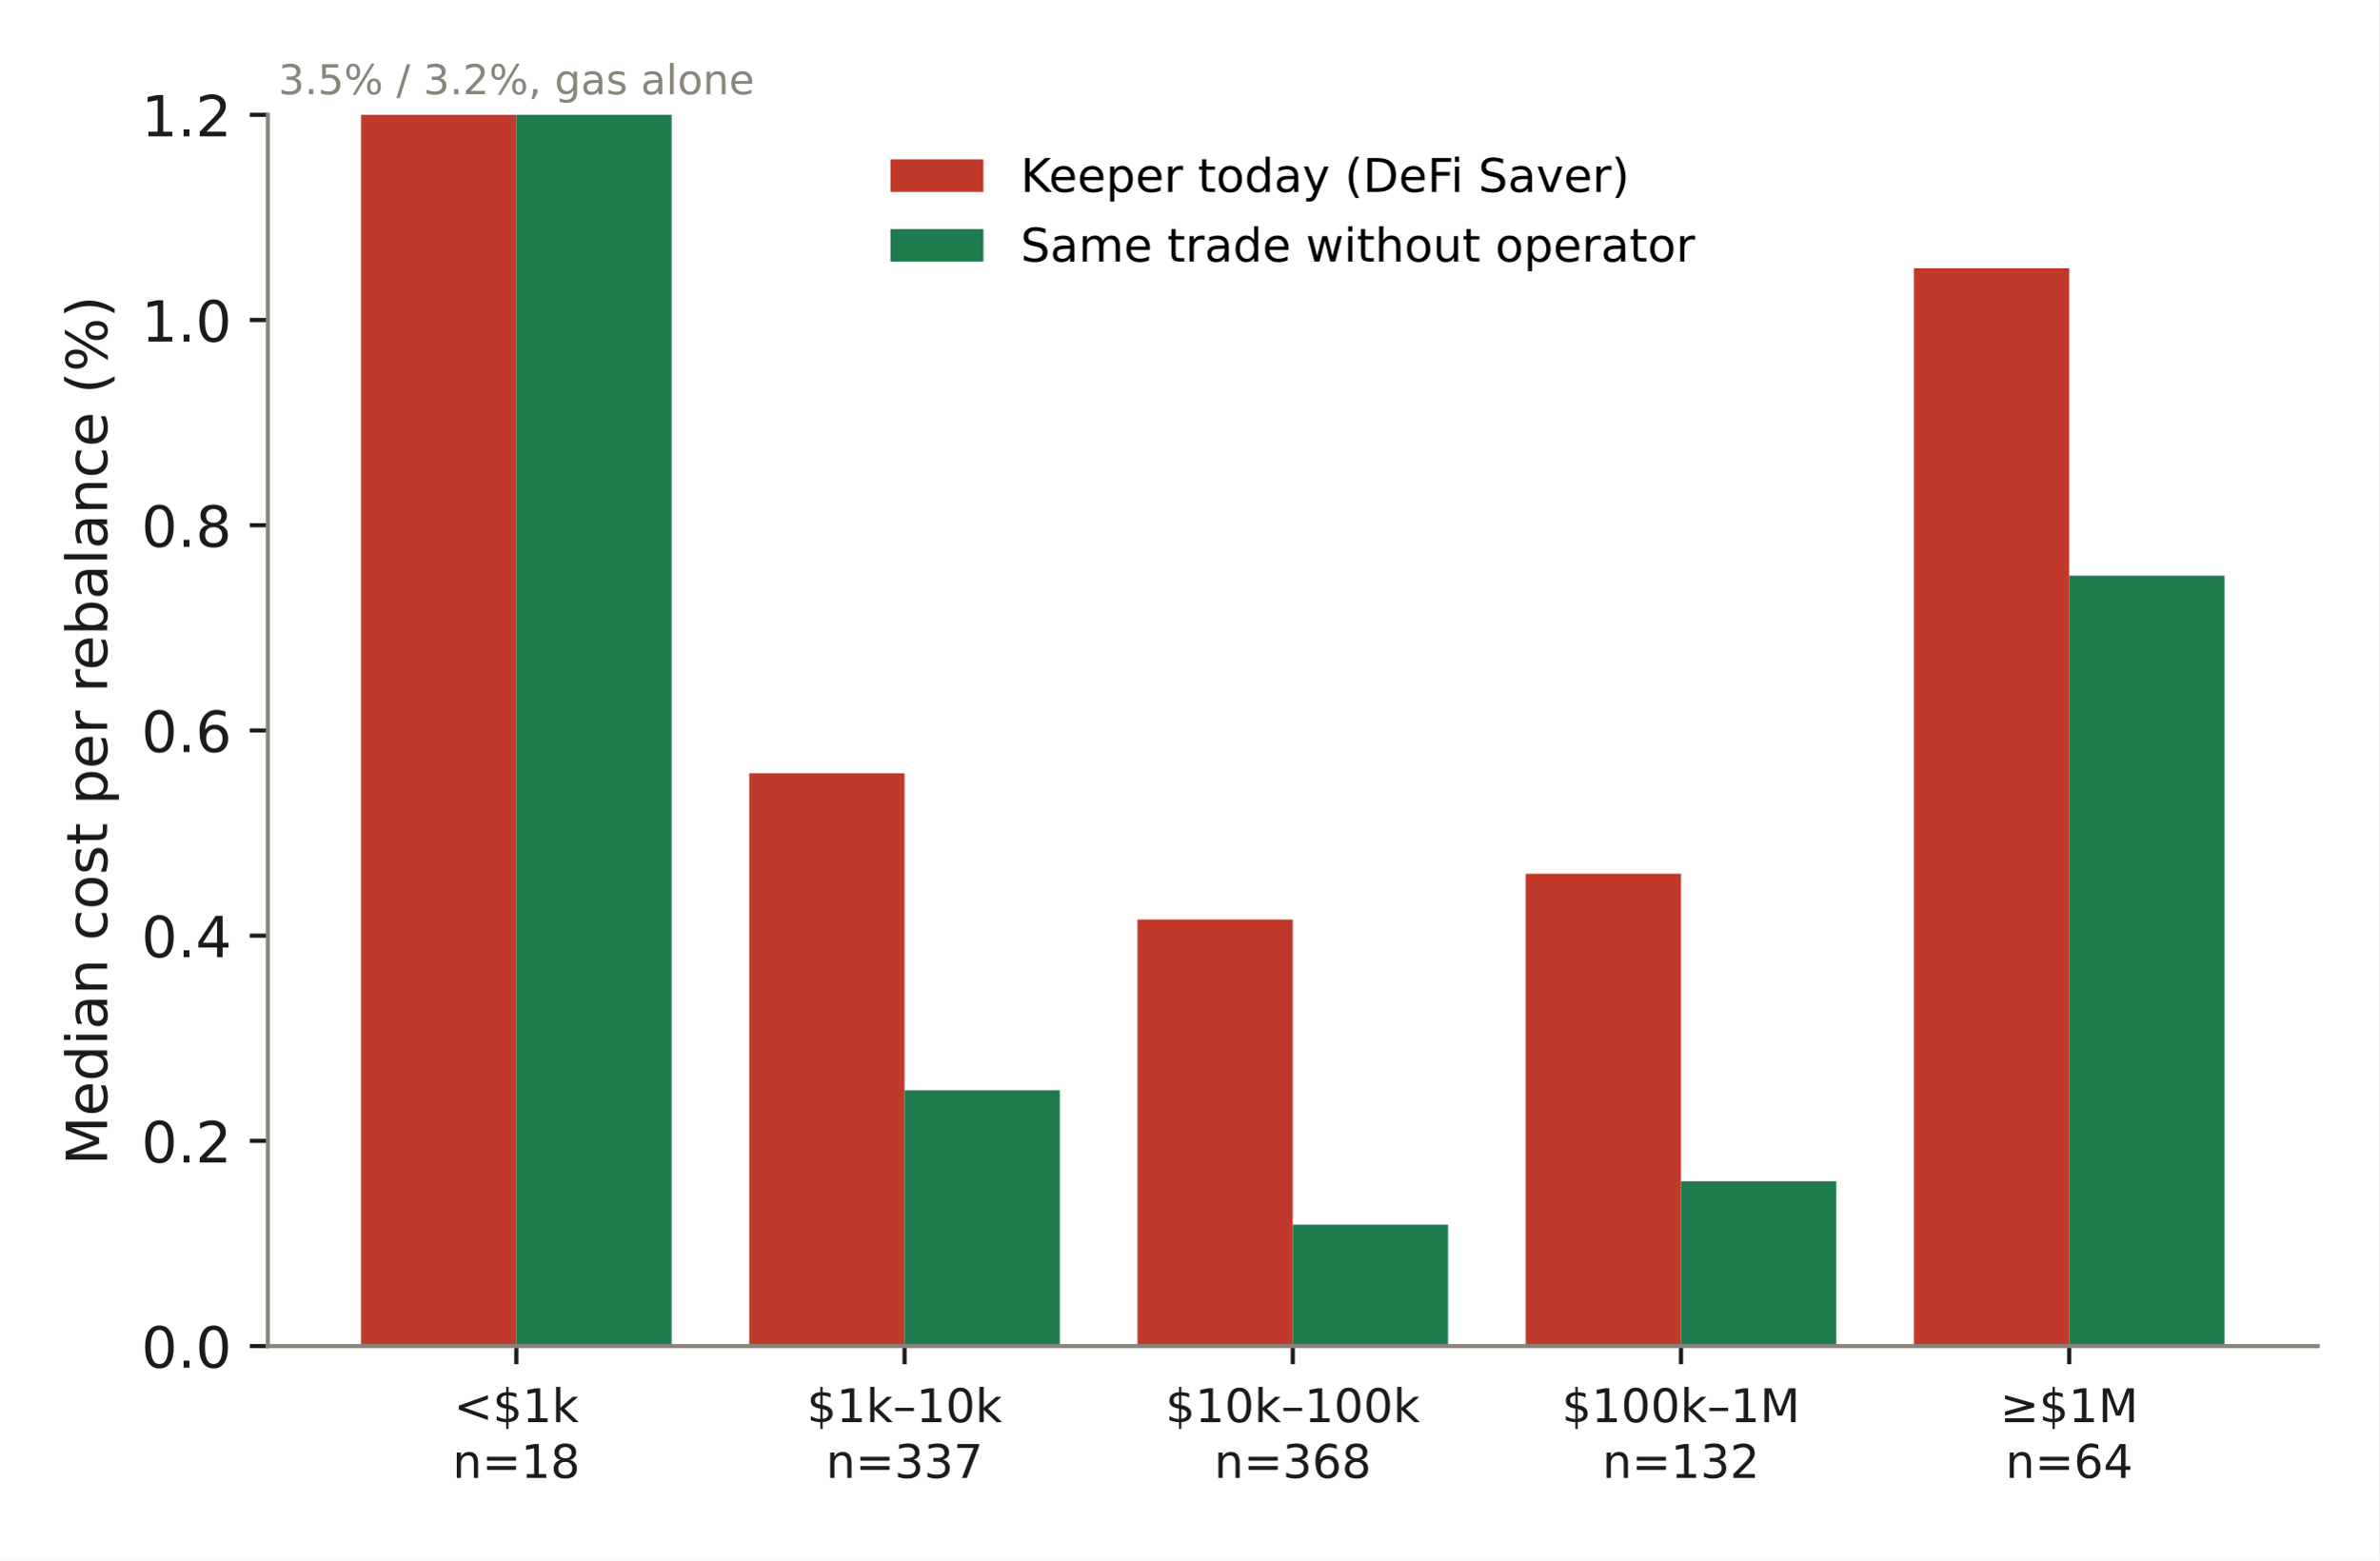
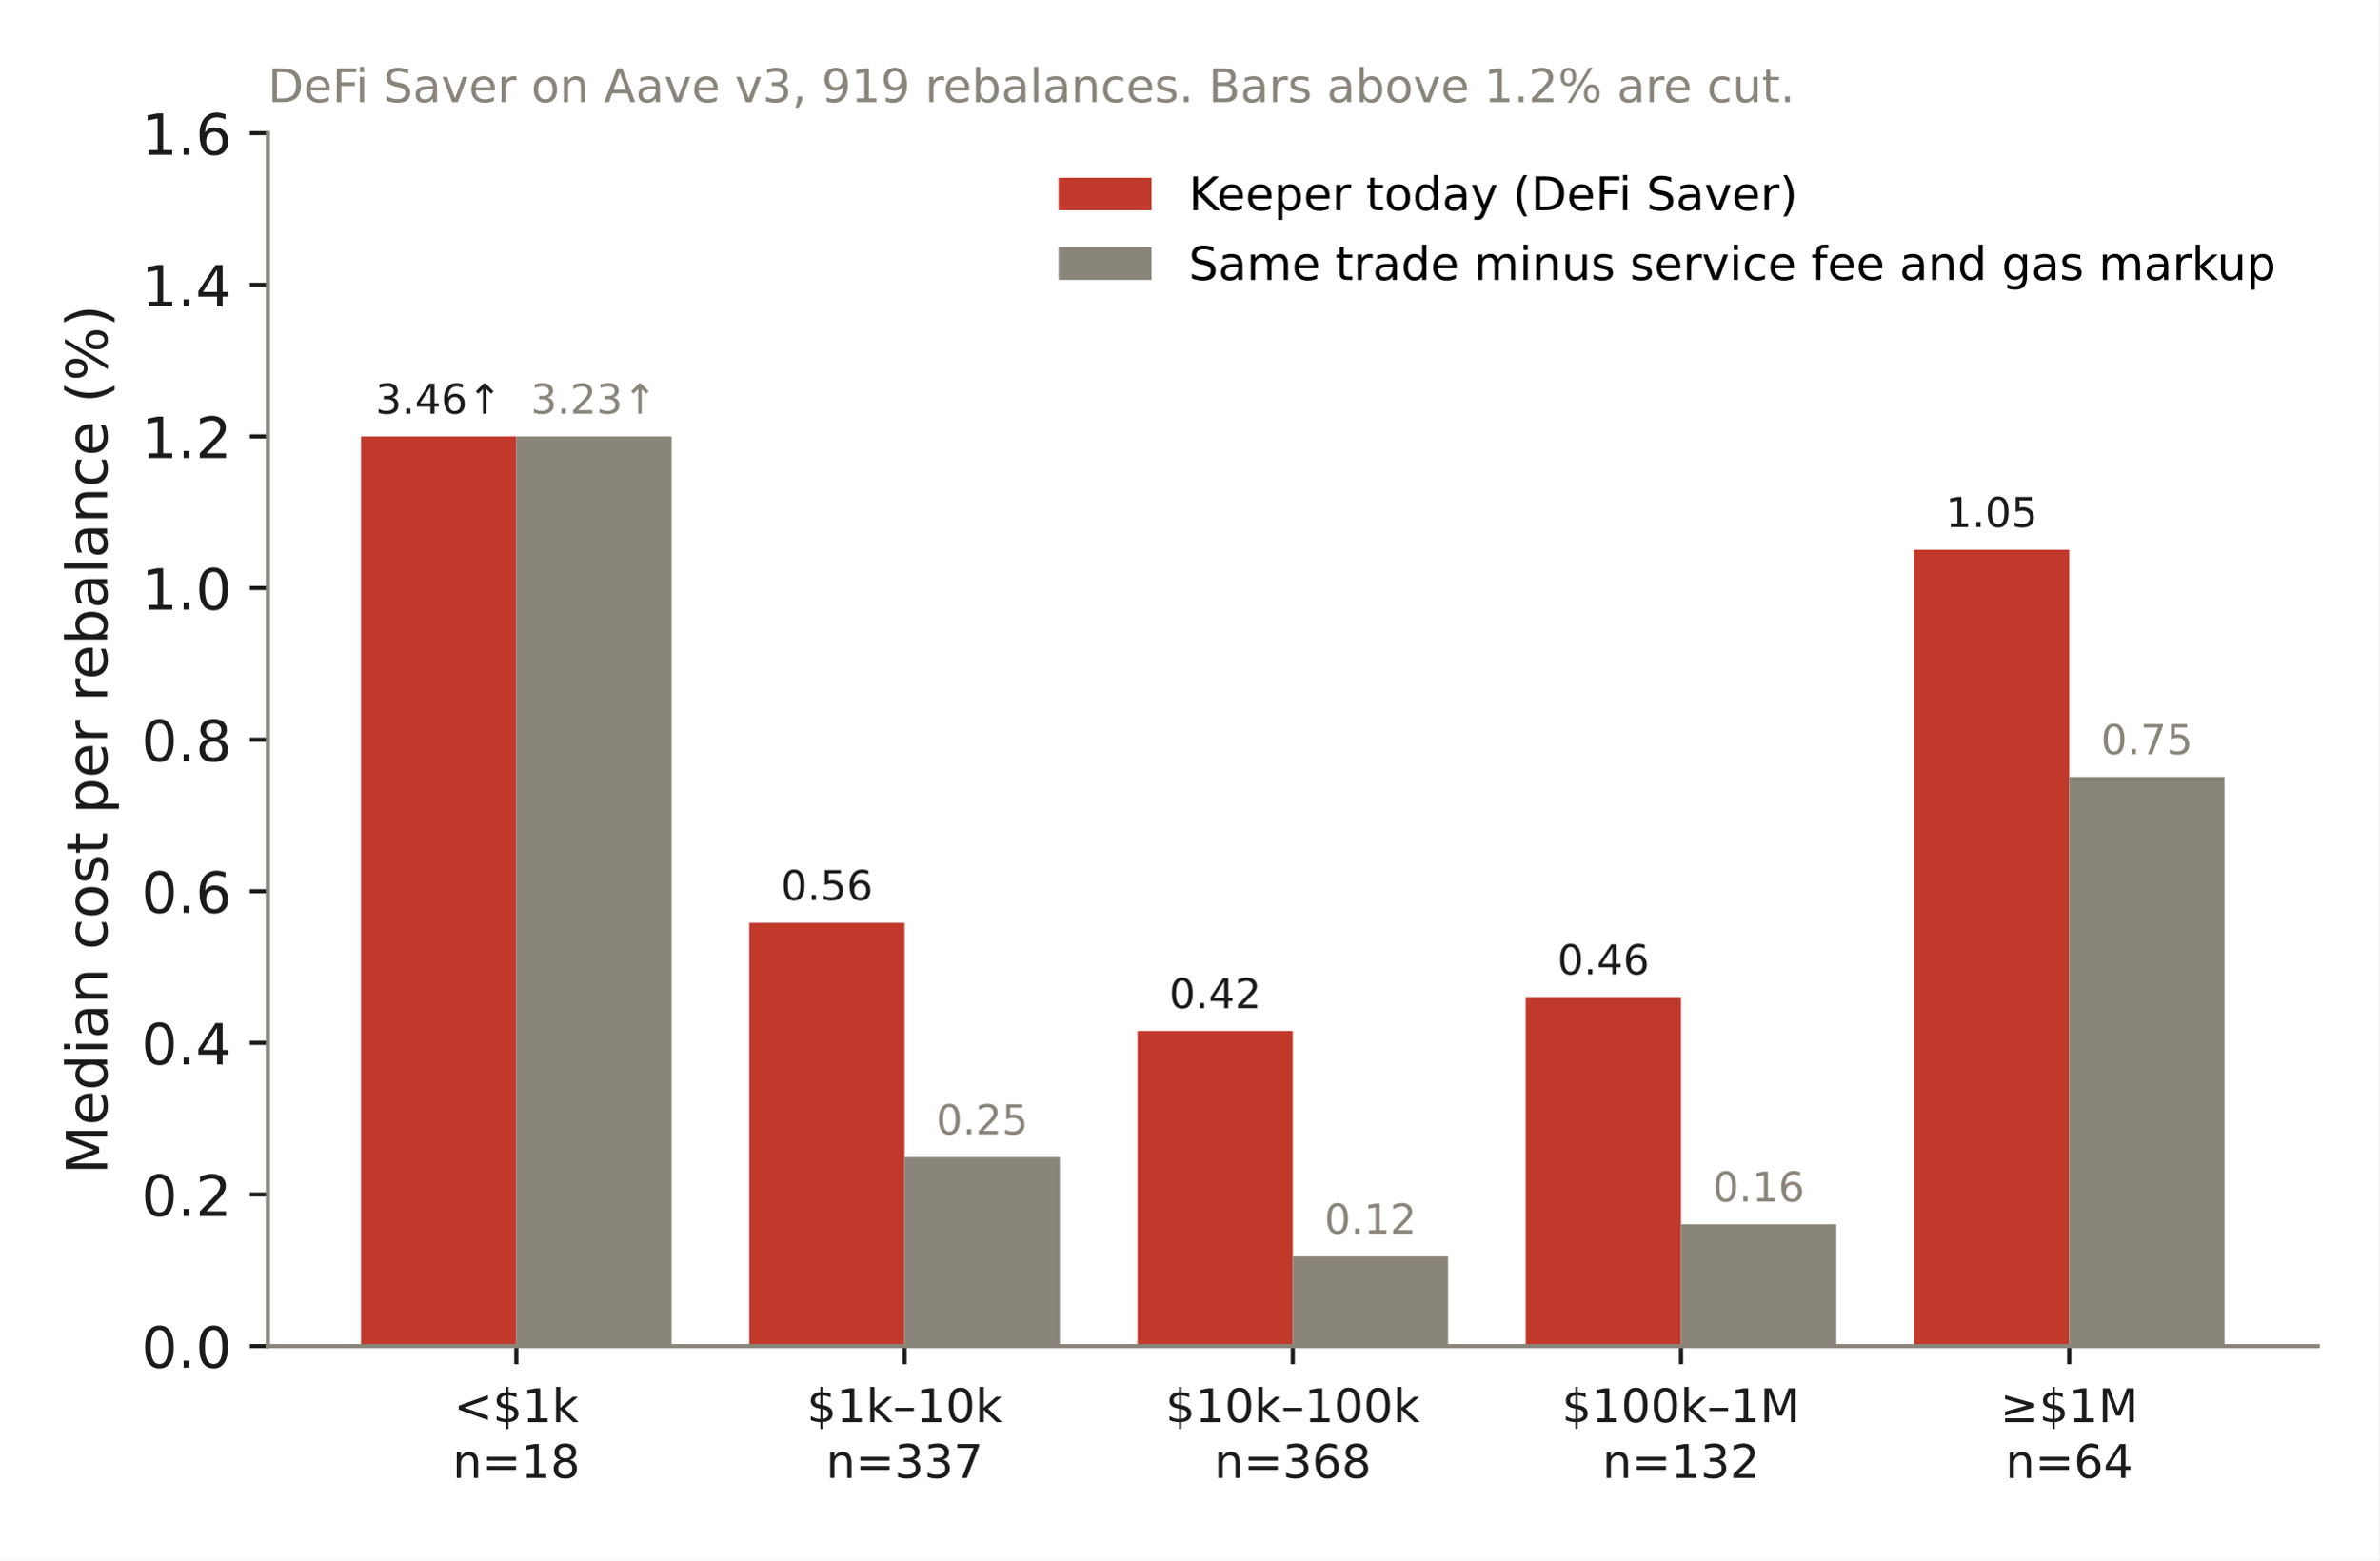
<svg xmlns="http://www.w3.org/2000/svg" xmlns:xlink="http://www.w3.org/1999/xlink" width="460.8pt" height="302.4pt" viewBox="0 0 460.8 302.4" version="1.1">
  <defs>
    <style type="text/css">*{stroke-linejoin: round; stroke-linecap: butt}</style>
  </defs>
  <g id="figure_1">
    <g id="patch_1">
      <path d="M 0 302.4  L 460.8 302.4  L 460.8 0  L 0 0  z " style="fill: #ffffff" />
    </g>
    <g id="axes_1">
      <g id="patch_2">
-         <path d="M 51.88 260.834  L 448.92 260.834  L 448.92 22.241  L 51.88 22.241  z " style="fill: #ffffff" />
+         <path d="M 51.88 260.834  L 448.92 260.834  L 448.92 25.8  L 51.88 25.8  z " style="fill: #ffffff" />
      </g>
      <g id="patch_3">
-         <path d="M 69.927 260.834  L 100.006 260.834  L 100.006 -427.578  L 69.927 -427.578  z " clip-path="url(#p7b1b843a9c)" style="fill: #c0392b" />
+         <path d="M 69.927 260.834  L 100.006 260.834  L 100.006 84.559  L 69.927 84.559  z " clip-path="url(#p935cb41f54)" style="fill: #c0392b" />
      </g>
      <g id="patch_4">
-         <path d="M 145.124 260.834  L 175.203 260.834  L 175.203 149.829  L 145.124 149.829  z " clip-path="url(#p7b1b843a9c)" style="fill: #c0392b" />
+         <path d="M 145.124 260.834  L 175.203 260.834  L 175.203 178.822  L 145.124 178.822  z " clip-path="url(#p935cb41f54)" style="fill: #c0392b" />
      </g>
      <g id="patch_5">
-         <path d="M 220.321 260.834  L 250.4 260.834  L 250.4 178.172  L 220.321 178.172  z " clip-path="url(#p7b1b843a9c)" style="fill: #c0392b" />
+         <path d="M 220.321 260.834  L 250.4 260.834  L 250.4 199.762  L 220.321 199.762  z " clip-path="url(#p935cb41f54)" style="fill: #c0392b" />
      </g>
      <g id="patch_6">
-         <path d="M 295.518 260.834  L 325.597 260.834  L 325.597 169.304  L 295.518 169.304  z " clip-path="url(#p7b1b843a9c)" style="fill: #c0392b" />
+         <path d="M 295.518 260.834  L 325.597 260.834  L 325.597 193.211  L 295.518 193.211  z " clip-path="url(#p935cb41f54)" style="fill: #c0392b" />
      </g>
      <g id="patch_7">
-         <path d="M 370.715 260.834  L 400.794 260.834  L 400.794 51.976  L 370.715 51.976  z " clip-path="url(#p7b1b843a9c)" style="fill: #c0392b" />
+         <path d="M 370.715 260.834  L 400.794 260.834  L 400.794 106.527  L 370.715 106.527  z " clip-path="url(#p935cb41f54)" style="fill: #c0392b" />
      </g>
      <g id="patch_8">
-         <path d="M 100.006 260.834  L 130.085 260.834  L 130.085 -381.074  L 100.006 -381.074  z " clip-path="url(#p7b1b843a9c)" style="fill: #1f7a4d" />
+         <path d="M 100.006 260.834  L 130.085 260.834  L 130.085 84.559  L 100.006 84.559  z " clip-path="url(#p935cb41f54)" style="fill: #8a857b" />
      </g>
      <g id="patch_9">
-         <path d="M 175.203 260.834  L 205.282 260.834  L 205.282 211.263  L 175.203 211.263  z " clip-path="url(#p7b1b843a9c)" style="fill: #1f7a4d" />
+         <path d="M 175.203 260.834  L 205.282 260.834  L 205.282 224.21  L 175.203 224.21  z " clip-path="url(#p935cb41f54)" style="fill: #8a857b" />
      </g>
      <g id="patch_10">
-         <path d="M 250.4 260.834  L 280.479 260.834  L 280.479 237.301  L 250.4 237.301  z " clip-path="url(#p7b1b843a9c)" style="fill: #1f7a4d" />
+         <path d="M 250.4 260.834  L 280.479 260.834  L 280.479 243.448  L 250.4 243.448  z " clip-path="url(#p935cb41f54)" style="fill: #8a857b" />
      </g>
      <g id="patch_11">
-         <path d="M 325.597 260.834  L 355.676 260.834  L 355.676 228.894  L 325.597 228.894  z " clip-path="url(#p7b1b843a9c)" style="fill: #1f7a4d" />
+         <path d="M 325.597 260.834  L 355.676 260.834  L 355.676 237.236  L 325.597 237.236  z " clip-path="url(#p935cb41f54)" style="fill: #8a857b" />
      </g>
      <g id="patch_12">
-         <path d="M 400.794 260.834  L 430.873 260.834  L 430.873 111.554  L 400.794 111.554  z " clip-path="url(#p7b1b843a9c)" style="fill: #1f7a4d" />
+         <path d="M 400.794 260.834  L 430.873 260.834  L 430.873 150.544  L 400.794 150.544  z " clip-path="url(#p935cb41f54)" style="fill: #8a857b" />
      </g>
      <g id="matplotlib.axis_1">
        <g id="xtick_1">
          <g id="line2d_1">
            <defs>
-               <path id="md83f363d91" d="M 0 0  L 0 3.5  " style="stroke: #1c1b19; stroke-width: 0.8" />
+               <path id="m883c295b01" d="M 0 0  L 0 3.5  " style="stroke: #1c1b19; stroke-width: 0.8" />
            </defs>
            <g>
-               <use xlink:href="#md83f363d91" x="100.006" y="260.834" style="fill: #1c1b19; stroke: #1c1b19; stroke-width: 0.8" />
+               <use xlink:href="#m883c295b01" x="100.006" y="260.834" style="fill: #1c1b19; stroke: #1c1b19; stroke-width: 0.8" />
            </g>
          </g>
          <g id="text_1">
            <text style="font-size: 9px; font-family: 'DejaVu Sans', 'Bitstream Vera Sans', 'Computer Modern Sans Serif', 'Lucida Grande', 'Verdana', 'Geneva', 'Lucid', 'Arial', 'Helvetica', 'Avant Garde', sans-serif; fill: #1c1b19" transform="translate(87.90317 275.5738)">&lt;$1k</text>
            <text style="font-size: 9px; font-family: 'DejaVu Sans', 'Bitstream Vera Sans', 'Computer Modern Sans Serif', 'Lucida Grande', 'Verdana', 'Geneva', 'Lucid', 'Arial', 'Helvetica', 'Avant Garde', sans-serif; fill: #1c1b19" transform="translate(87.65708 286.3756)">n=18</text>
          </g>
        </g>
        <g id="xtick_2">
          <g id="line2d_2">
            <g>
-               <use xlink:href="#md83f363d91" x="175.203" y="260.834" style="fill: #1c1b19; stroke: #1c1b19; stroke-width: 0.8" />
+               <use xlink:href="#m883c295b01" x="175.203" y="260.834" style="fill: #1c1b19; stroke: #1c1b19; stroke-width: 0.8" />
            </g>
          </g>
          <g id="text_2">
            <text style="font-size: 9px; font-family: 'DejaVu Sans', 'Bitstream Vera Sans', 'Computer Modern Sans Serif', 'Lucida Grande', 'Verdana', 'Geneva', 'Lucid', 'Arial', 'Helvetica', 'Avant Garde', sans-serif; fill: #1c1b19" transform="translate(156.289 275.5738)">$1k–10k</text>
            <text style="font-size: 9px; font-family: 'DejaVu Sans', 'Bitstream Vera Sans', 'Computer Modern Sans Serif', 'Lucida Grande', 'Verdana', 'Geneva', 'Lucid', 'Arial', 'Helvetica', 'Avant Garde', sans-serif; fill: #1c1b19" transform="translate(159.9909 286.3756)">n=337</text>
          </g>
        </g>
        <g id="xtick_3">
          <g id="line2d_3">
            <g>
-               <use xlink:href="#md83f363d91" x="250.4" y="260.834" style="fill: #1c1b19; stroke: #1c1b19; stroke-width: 0.8" />
+               <use xlink:href="#m883c295b01" x="250.4" y="260.834" style="fill: #1c1b19; stroke: #1c1b19; stroke-width: 0.8" />
            </g>
          </g>
          <g id="text_3">
            <text style="font-size: 9px; font-family: 'DejaVu Sans', 'Bitstream Vera Sans', 'Computer Modern Sans Serif', 'Lucida Grande', 'Verdana', 'Geneva', 'Lucid', 'Arial', 'Helvetica', 'Avant Garde', sans-serif; fill: #1c1b19" transform="translate(225.7597 275.5738)">$10k–100k</text>
            <text style="font-size: 9px; font-family: 'DejaVu Sans', 'Bitstream Vera Sans', 'Computer Modern Sans Serif', 'Lucida Grande', 'Verdana', 'Geneva', 'Lucid', 'Arial', 'Helvetica', 'Avant Garde', sans-serif; fill: #1c1b19" transform="translate(235.1879 286.3756)">n=368</text>
          </g>
        </g>
        <g id="xtick_4">
          <g id="line2d_4">
            <g>
-               <use xlink:href="#md83f363d91" x="325.597" y="260.834" style="fill: #1c1b19; stroke: #1c1b19; stroke-width: 0.8" />
+               <use xlink:href="#m883c295b01" x="325.597" y="260.834" style="fill: #1c1b19; stroke: #1c1b19; stroke-width: 0.8" />
            </g>
          </g>
          <g id="text_4">
            <text style="font-size: 9px; font-family: 'DejaVu Sans', 'Bitstream Vera Sans', 'Computer Modern Sans Serif', 'Lucida Grande', 'Verdana', 'Geneva', 'Lucid', 'Arial', 'Helvetica', 'Avant Garde', sans-serif; fill: #1c1b19" transform="translate(302.5429 275.5738)">$100k–1M</text>
            <text style="font-size: 9px; font-family: 'DejaVu Sans', 'Bitstream Vera Sans', 'Computer Modern Sans Serif', 'Lucida Grande', 'Verdana', 'Geneva', 'Lucid', 'Arial', 'Helvetica', 'Avant Garde', sans-serif; fill: #1c1b19" transform="translate(310.3849 286.3756)">n=132</text>
          </g>
        </g>
        <g id="xtick_5">
          <g id="line2d_5">
            <g>
-               <use xlink:href="#md83f363d91" x="400.794" y="260.834" style="fill: #1c1b19; stroke: #1c1b19; stroke-width: 0.8" />
+               <use xlink:href="#m883c295b01" x="400.794" y="260.834" style="fill: #1c1b19; stroke: #1c1b19; stroke-width: 0.8" />
            </g>
          </g>
          <g id="text_5">
            <text style="font-size: 9px; font-family: 'DejaVu Sans', 'Bitstream Vera Sans', 'Computer Modern Sans Serif', 'Lucida Grande', 'Verdana', 'Geneva', 'Lucid', 'Arial', 'Helvetica', 'Avant Garde', sans-serif; fill: #1c1b19" transform="translate(387.4142 275.5738)">≥$1M</text>
            <text style="font-size: 9px; font-family: 'DejaVu Sans', 'Bitstream Vera Sans', 'Computer Modern Sans Serif', 'Lucida Grande', 'Verdana', 'Geneva', 'Lucid', 'Arial', 'Helvetica', 'Avant Garde', sans-serif; fill: #1c1b19" transform="translate(388.445 286.3756)">n=64</text>
          </g>
        </g>
      </g>
      <g id="matplotlib.axis_2">
        <g id="ytick_1">
          <g id="line2d_6">
            <defs>
-               <path id="mbcd2984a86" d="M 0 0  L -3.5 0  " style="stroke: #1c1b19; stroke-width: 0.8" />
+               <path id="m21ddd42586" d="M 0 0  L -3.5 0  " style="stroke: #1c1b19; stroke-width: 0.8" />
            </defs>
            <g>
-               <use xlink:href="#mbcd2984a86" x="51.88" y="260.834" style="fill: #1c1b19; stroke: #1c1b19; stroke-width: 0.8" />
+               <use xlink:href="#m21ddd42586" x="51.88" y="260.834" style="fill: #1c1b19; stroke: #1c1b19; stroke-width: 0.8" />
            </g>
          </g>
          <g id="text_6">
            <text style="font-size: 11px; font-family: 'DejaVu Sans', 'Bitstream Vera Sans', 'Computer Modern Sans Serif', 'Lucida Grande', 'Verdana', 'Geneva', 'Lucid', 'Arial', 'Helvetica', 'Avant Garde', sans-serif; text-anchor: end; fill: #1c1b19" x="44.88" y="265.013" transform="rotate(-0 44.88 265.0131)">0.0</text>
          </g>
        </g>
        <g id="ytick_2">
          <g id="line2d_7">
            <g>
-               <use xlink:href="#mbcd2984a86" x="51.88" y="221.069" style="fill: #1c1b19; stroke: #1c1b19; stroke-width: 0.8" />
+               <use xlink:href="#m21ddd42586" x="51.88" y="231.455" style="fill: #1c1b19; stroke: #1c1b19; stroke-width: 0.8" />
            </g>
          </g>
          <g id="text_7">
-             <text style="font-size: 11px; font-family: 'DejaVu Sans', 'Bitstream Vera Sans', 'Computer Modern Sans Serif', 'Lucida Grande', 'Verdana', 'Geneva', 'Lucid', 'Arial', 'Helvetica', 'Avant Garde', sans-serif; text-anchor: end; fill: #1c1b19" x="44.88" y="225.247" transform="rotate(-0 44.88 225.2475)">0.2</text>
+             <text style="font-size: 11px; font-family: 'DejaVu Sans', 'Bitstream Vera Sans', 'Computer Modern Sans Serif', 'Lucida Grande', 'Verdana', 'Geneva', 'Lucid', 'Arial', 'Helvetica', 'Avant Garde', sans-serif; text-anchor: end; fill: #1c1b19" x="44.88" y="235.634" transform="rotate(-0 44.88 235.6338)">0.2</text>
          </g>
        </g>
        <g id="ytick_3">
          <g id="line2d_8">
            <g>
-               <use xlink:href="#mbcd2984a86" x="51.88" y="181.303" style="fill: #1c1b19; stroke: #1c1b19; stroke-width: 0.8" />
+               <use xlink:href="#m21ddd42586" x="51.88" y="202.076" style="fill: #1c1b19; stroke: #1c1b19; stroke-width: 0.8" />
            </g>
          </g>
          <g id="text_8">
-             <text style="font-size: 11px; font-family: 'DejaVu Sans', 'Bitstream Vera Sans', 'Computer Modern Sans Serif', 'Lucida Grande', 'Verdana', 'Geneva', 'Lucid', 'Arial', 'Helvetica', 'Avant Garde', sans-serif; text-anchor: end; fill: #1c1b19" x="44.88" y="185.482" transform="rotate(-0 44.88 185.4819)">0.4</text>
+             <text style="font-size: 11px; font-family: 'DejaVu Sans', 'Bitstream Vera Sans', 'Computer Modern Sans Serif', 'Lucida Grande', 'Verdana', 'Geneva', 'Lucid', 'Arial', 'Helvetica', 'Avant Garde', sans-serif; text-anchor: end; fill: #1c1b19" x="44.88" y="206.254" transform="rotate(-0 44.88 206.2545)">0.4</text>
          </g>
        </g>
        <g id="ytick_4">
          <g id="line2d_9">
            <g>
-               <use xlink:href="#mbcd2984a86" x="51.88" y="141.538" style="fill: #1c1b19; stroke: #1c1b19; stroke-width: 0.8" />
+               <use xlink:href="#m21ddd42586" x="51.88" y="172.696" style="fill: #1c1b19; stroke: #1c1b19; stroke-width: 0.8" />
            </g>
          </g>
          <g id="text_9">
-             <text style="font-size: 11px; font-family: 'DejaVu Sans', 'Bitstream Vera Sans', 'Computer Modern Sans Serif', 'Lucida Grande', 'Verdana', 'Geneva', 'Lucid', 'Arial', 'Helvetica', 'Avant Garde', sans-serif; text-anchor: end; fill: #1c1b19" x="44.88" y="145.716" transform="rotate(-0 44.88 145.7163)">0.6</text>
+             <text style="font-size: 11px; font-family: 'DejaVu Sans', 'Bitstream Vera Sans', 'Computer Modern Sans Serif', 'Lucida Grande', 'Verdana', 'Geneva', 'Lucid', 'Arial', 'Helvetica', 'Avant Garde', sans-serif; text-anchor: end; fill: #1c1b19" x="44.88" y="176.875" transform="rotate(-0 44.88 176.8752)">0.6</text>
          </g>
        </g>
        <g id="ytick_5">
          <g id="line2d_10">
            <g>
-               <use xlink:href="#mbcd2984a86" x="51.88" y="101.772" style="fill: #1c1b19; stroke: #1c1b19; stroke-width: 0.8" />
+               <use xlink:href="#m21ddd42586" x="51.88" y="143.317" style="fill: #1c1b19; stroke: #1c1b19; stroke-width: 0.8" />
            </g>
          </g>
          <g id="text_10">
-             <text style="font-size: 11px; font-family: 'DejaVu Sans', 'Bitstream Vera Sans', 'Computer Modern Sans Serif', 'Lucida Grande', 'Verdana', 'Geneva', 'Lucid', 'Arial', 'Helvetica', 'Avant Garde', sans-serif; text-anchor: end; fill: #1c1b19" x="44.88" y="105.951" transform="rotate(-0 44.88 105.9507)">0.8</text>
+             <text style="font-size: 11px; font-family: 'DejaVu Sans', 'Bitstream Vera Sans', 'Computer Modern Sans Serif', 'Lucida Grande', 'Verdana', 'Geneva', 'Lucid', 'Arial', 'Helvetica', 'Avant Garde', sans-serif; text-anchor: end; fill: #1c1b19" x="44.88" y="147.496" transform="rotate(-0 44.88 147.4959)">0.8</text>
          </g>
        </g>
        <g id="ytick_6">
          <g id="line2d_11">
            <g>
-               <use xlink:href="#mbcd2984a86" x="51.88" y="62.006" style="fill: #1c1b19; stroke: #1c1b19; stroke-width: 0.8" />
+               <use xlink:href="#m21ddd42586" x="51.88" y="113.938" style="fill: #1c1b19; stroke: #1c1b19; stroke-width: 0.8" />
            </g>
          </g>
          <g id="text_11">
-             <text style="font-size: 11px; font-family: 'DejaVu Sans', 'Bitstream Vera Sans', 'Computer Modern Sans Serif', 'Lucida Grande', 'Verdana', 'Geneva', 'Lucid', 'Arial', 'Helvetica', 'Avant Garde', sans-serif; text-anchor: end; fill: #1c1b19" x="44.88" y="66.185" transform="rotate(-0 44.88 66.18511)">1.0</text>
+             <text style="font-size: 11px; font-family: 'DejaVu Sans', 'Bitstream Vera Sans', 'Computer Modern Sans Serif', 'Lucida Grande', 'Verdana', 'Geneva', 'Lucid', 'Arial', 'Helvetica', 'Avant Garde', sans-serif; text-anchor: end; fill: #1c1b19" x="44.88" y="118.117" transform="rotate(-0 44.88 118.1166)">1.0</text>
          </g>
        </g>
        <g id="ytick_7">
          <g id="line2d_12">
            <g>
-               <use xlink:href="#mbcd2984a86" x="51.88" y="22.241" style="fill: #1c1b19; stroke: #1c1b19; stroke-width: 0.8" />
+               <use xlink:href="#m21ddd42586" x="51.88" y="84.559" style="fill: #1c1b19; stroke: #1c1b19; stroke-width: 0.8" />
            </g>
          </g>
          <g id="text_12">
-             <text style="font-size: 11px; font-family: 'DejaVu Sans', 'Bitstream Vera Sans', 'Computer Modern Sans Serif', 'Lucida Grande', 'Verdana', 'Geneva', 'Lucid', 'Arial', 'Helvetica', 'Avant Garde', sans-serif; text-anchor: end; fill: #1c1b19" x="44.88" y="26.42" transform="rotate(-0 44.88 26.41951)">1.2</text>
-           </g>
-         </g>
-         <g id="text_13">
-           <text style="font-size: 11px; font-family: 'DejaVu Sans', 'Bitstream Vera Sans', 'Computer Modern Sans Serif', 'Lucida Grande', 'Verdana', 'Geneva', 'Lucid', 'Arial', 'Helvetica', 'Avant Garde', sans-serif; text-anchor: middle; fill: #1c1b19" x="20.744" y="141.538" transform="rotate(-90 20.74398 141.5376)">Median cost per rebalance (%)</text>
+             <text style="font-size: 11px; font-family: 'DejaVu Sans', 'Bitstream Vera Sans', 'Computer Modern Sans Serif', 'Lucida Grande', 'Verdana', 'Geneva', 'Lucid', 'Arial', 'Helvetica', 'Avant Garde', sans-serif; text-anchor: end; fill: #1c1b19" x="44.88" y="88.737" transform="rotate(-0 44.88 88.73731)">1.2</text>
+           </g>
+         </g>
+         <g id="ytick_8">
+           <g id="line2d_13">
+             <g>
+               <use xlink:href="#m21ddd42586" x="51.88" y="55.179" style="fill: #1c1b19; stroke: #1c1b19; stroke-width: 0.8" />
+             </g>
+           </g>
+           <g id="text_13">
+             <text style="font-size: 11px; font-family: 'DejaVu Sans', 'Bitstream Vera Sans', 'Computer Modern Sans Serif', 'Lucida Grande', 'Verdana', 'Geneva', 'Lucid', 'Arial', 'Helvetica', 'Avant Garde', sans-serif; text-anchor: end; fill: #1c1b19" x="44.88" y="59.358" transform="rotate(-0 44.88 59.35801)">1.4</text>
+           </g>
+         </g>
+         <g id="ytick_9">
+           <g id="line2d_14">
+             <g>
+               <use xlink:href="#m21ddd42586" x="51.88" y="25.8" style="fill: #1c1b19; stroke: #1c1b19; stroke-width: 0.8" />
+             </g>
+           </g>
+           <g id="text_14">
+             <text style="font-size: 11px; font-family: 'DejaVu Sans', 'Bitstream Vera Sans', 'Computer Modern Sans Serif', 'Lucida Grande', 'Verdana', 'Geneva', 'Lucid', 'Arial', 'Helvetica', 'Avant Garde', sans-serif; text-anchor: end; fill: #1c1b19" x="44.88" y="29.979" transform="rotate(-0 44.88 29.97871)">1.6</text>
+           </g>
+         </g>
+         <g id="text_15">
+           <text style="font-size: 11px; font-family: 'DejaVu Sans', 'Bitstream Vera Sans', 'Computer Modern Sans Serif', 'Lucida Grande', 'Verdana', 'Geneva', 'Lucid', 'Arial', 'Helvetica', 'Avant Garde', sans-serif; text-anchor: middle; fill: #1c1b19" x="20.744" y="143.317" transform="rotate(-90 20.74398 143.3172)">Median cost per rebalance (%)</text>
        </g>
      </g>
      <g id="patch_13">
-         <path d="M 51.88 260.834  L 51.88 22.241  " style="fill: none; stroke: #8a857b; stroke-width: 0.8; stroke-linejoin: miter; stroke-linecap: square" />
+         <path d="M 51.88 260.834  L 51.88 25.8  " style="fill: none; stroke: #8a857b; stroke-width: 0.8; stroke-linejoin: miter; stroke-linecap: square" />
      </g>
      <g id="patch_14">
        <path d="M 51.88 260.834  L 448.92 260.834  " style="fill: none; stroke: #8a857b; stroke-width: 0.8; stroke-linejoin: miter; stroke-linecap: square" />
      </g>
-       <g id="text_14">
-         <text style="font-size: 8px; font-family: 'DejaVu Sans', 'Bitstream Vera Sans', 'Computer Modern Sans Serif', 'Lucida Grande', 'Verdana', 'Geneva', 'Lucid', 'Arial', 'Helvetica', 'Avant Garde', sans-serif; text-anchor: middle; fill: #8a857b" x="100.006" y="18.264" transform="rotate(-0 100.0061 18.26424)">3.5% / 3.2%, gas alone</text>
+       <g id="text_16">
+         <text style="font-size: 8px; font-family: 'DejaVu Sans', 'Bitstream Vera Sans', 'Computer Modern Sans Serif', 'Lucida Grande', 'Verdana', 'Geneva', 'Lucid', 'Arial', 'Helvetica', 'Avant Garde', sans-serif; text-anchor: middle; fill: #1c1b19" x="84.967" y="80.152" transform="rotate(-0 84.96667 80.1517)">3.46↑</text>
+       </g>
+       <g id="text_17">
+         <text style="font-size: 8px; font-family: 'DejaVu Sans', 'Bitstream Vera Sans', 'Computer Modern Sans Serif', 'Lucida Grande', 'Verdana', 'Geneva', 'Lucid', 'Arial', 'Helvetica', 'Avant Garde', sans-serif; text-anchor: middle; fill: #8a857b" x="115.045" y="80.152" transform="rotate(-0 115.0455 80.1517)">3.23↑</text>
+       </g>
+       <g id="text_18">
+         <text style="font-size: 8px; font-family: 'DejaVu Sans', 'Bitstream Vera Sans', 'Computer Modern Sans Serif', 'Lucida Grande', 'Verdana', 'Geneva', 'Lucid', 'Arial', 'Helvetica', 'Avant Garde', sans-serif; text-anchor: middle; fill: #1c1b19" x="160.164" y="174.415" transform="rotate(-0 160.1636 174.4152)">0.56</text>
+       </g>
+       <g id="text_19">
+         <text style="font-size: 8px; font-family: 'DejaVu Sans', 'Bitstream Vera Sans', 'Computer Modern Sans Serif', 'Lucida Grande', 'Verdana', 'Geneva', 'Lucid', 'Arial', 'Helvetica', 'Avant Garde', sans-serif; text-anchor: middle; fill: #8a857b" x="190.242" y="219.803" transform="rotate(-0 190.2424 219.8033)">0.25</text>
+       </g>
+       <g id="text_20">
+         <text style="font-size: 8px; font-family: 'DejaVu Sans', 'Bitstream Vera Sans', 'Computer Modern Sans Serif', 'Lucida Grande', 'Verdana', 'Geneva', 'Lucid', 'Arial', 'Helvetica', 'Avant Garde', sans-serif; text-anchor: middle; fill: #1c1b19" x="235.361" y="195.355" transform="rotate(-0 235.3606 195.3553)">0.42</text>
+       </g>
+       <g id="text_21">
+         <text style="font-size: 8px; font-family: 'DejaVu Sans', 'Bitstream Vera Sans', 'Computer Modern Sans Serif', 'Lucida Grande', 'Verdana', 'Geneva', 'Lucid', 'Arial', 'Helvetica', 'Avant Garde', sans-serif; text-anchor: middle; fill: #8a857b" x="265.439" y="239.041" transform="rotate(-0 265.4394 239.0409)">0.12</text>
+       </g>
+       <g id="text_22">
+         <text style="font-size: 8px; font-family: 'DejaVu Sans', 'Bitstream Vera Sans', 'Computer Modern Sans Serif', 'Lucida Grande', 'Verdana', 'Geneva', 'Lucid', 'Arial', 'Helvetica', 'Avant Garde', sans-serif; text-anchor: middle; fill: #1c1b19" x="310.558" y="188.804" transform="rotate(-0 310.5576 188.8037)">0.46</text>
+       </g>
+       <g id="text_23">
+         <text style="font-size: 8px; font-family: 'DejaVu Sans', 'Bitstream Vera Sans', 'Computer Modern Sans Serif', 'Lucida Grande', 'Verdana', 'Geneva', 'Lucid', 'Arial', 'Helvetica', 'Avant Garde', sans-serif; text-anchor: middle; fill: #8a857b" x="340.636" y="232.829" transform="rotate(-0 340.6364 232.8292)">0.16</text>
+       </g>
+       <g id="text_24">
+         <text style="font-size: 8px; font-family: 'DejaVu Sans', 'Bitstream Vera Sans', 'Computer Modern Sans Serif', 'Lucida Grande', 'Verdana', 'Geneva', 'Lucid', 'Arial', 'Helvetica', 'Avant Garde', sans-serif; text-anchor: middle; fill: #1c1b19" x="385.755" y="102.12" transform="rotate(-0 385.7545 102.1201)">1.05</text>
+       </g>
+       <g id="text_25">
+         <text style="font-size: 8px; font-family: 'DejaVu Sans', 'Bitstream Vera Sans', 'Computer Modern Sans Serif', 'Lucida Grande', 'Verdana', 'Geneva', 'Lucid', 'Arial', 'Helvetica', 'Avant Garde', sans-serif; text-anchor: middle; fill: #8a857b" x="415.833" y="146.137" transform="rotate(-0 415.8333 146.1375)">0.75</text>
+       </g>
+       <g id="text_26">
+         <text style="font-size: 9px; font-family: 'DejaVu Sans', 'Bitstream Vera Sans', 'Computer Modern Sans Serif', 'Lucida Grande', 'Verdana', 'Geneva', 'Lucid', 'Arial', 'Helvetica', 'Avant Garde', sans-serif; text-anchor: start; fill: #8a857b" x="51.88" y="19.8" transform="rotate(-0 51.88 19.8)">DeFi Saver on Aave v3, 919 rebalances. Bars above 1.2% are cut.</text>
      </g>
      <g id="legend_1">
        <g id="patch_15">
-           <path d="M 172.475 37.179  L 190.475 37.179  L 190.475 30.879  L 172.475 30.879  z " style="fill: #c0392b" />
-         </g>
-         <g id="text_15">
-           <text style="font-size: 9px; font-family: 'DejaVu Sans', 'Bitstream Vera Sans', 'Computer Modern Sans Serif', 'Lucida Grande', 'Verdana', 'Geneva', 'Lucid', 'Arial', 'Helvetica', 'Avant Garde', sans-serif; text-anchor: start" x="197.675" y="37.179" transform="rotate(-0 197.6755 37.17939)">Keeper today (DeFi Saver)</text>
+           <path d="M 205.04 40.739  L 223.04 40.739  L 223.04 34.439  L 205.04 34.439  z " style="fill: #c0392b" />
+         </g>
+         <g id="text_27">
+           <text style="font-size: 9px; font-family: 'DejaVu Sans', 'Bitstream Vera Sans', 'Computer Modern Sans Serif', 'Lucida Grande', 'Verdana', 'Geneva', 'Lucid', 'Arial', 'Helvetica', 'Avant Garde', sans-serif; text-anchor: start" x="230.24" y="40.739" transform="rotate(-0 230.2397 40.73859)">Keeper today (DeFi Saver)</text>
        </g>
        <g id="patch_16">
-           <path d="M 172.475 50.68  L 190.475 50.68  L 190.475 44.38  L 172.475 44.38  z " style="fill: #1f7a4d" />
-         </g>
-         <g id="text_16">
-           <text style="font-size: 9px; font-family: 'DejaVu Sans', 'Bitstream Vera Sans', 'Computer Modern Sans Serif', 'Lucida Grande', 'Verdana', 'Geneva', 'Lucid', 'Arial', 'Helvetica', 'Avant Garde', sans-serif; text-anchor: start" x="197.675" y="50.68" transform="rotate(-0 197.6755 50.6801)">Same trade without operator</text>
+           <path d="M 205.04 54.239  L 223.04 54.239  L 223.04 47.939  L 205.04 47.939  z " style="fill: #8a857b" />
+         </g>
+         <g id="text_28">
+           <text style="font-size: 9px; font-family: 'DejaVu Sans', 'Bitstream Vera Sans', 'Computer Modern Sans Serif', 'Lucida Grande', 'Verdana', 'Geneva', 'Lucid', 'Arial', 'Helvetica', 'Avant Garde', sans-serif; text-anchor: start" x="230.24" y="54.239" transform="rotate(-0 230.2397 54.2393)">Same trade minus service fee and gas markup</text>
        </g>
      </g>
    </g>
  </g>
  <defs>
-     <clipPath id="p7b1b843a9c">
-       <rect x="51.88" y="22.241" width="397.04" height="238.594" />
+     <clipPath id="p935cb41f54">
+       <rect x="51.88" y="25.8" width="397.04" height="235.034" />
    </clipPath>
  </defs>
</svg>
